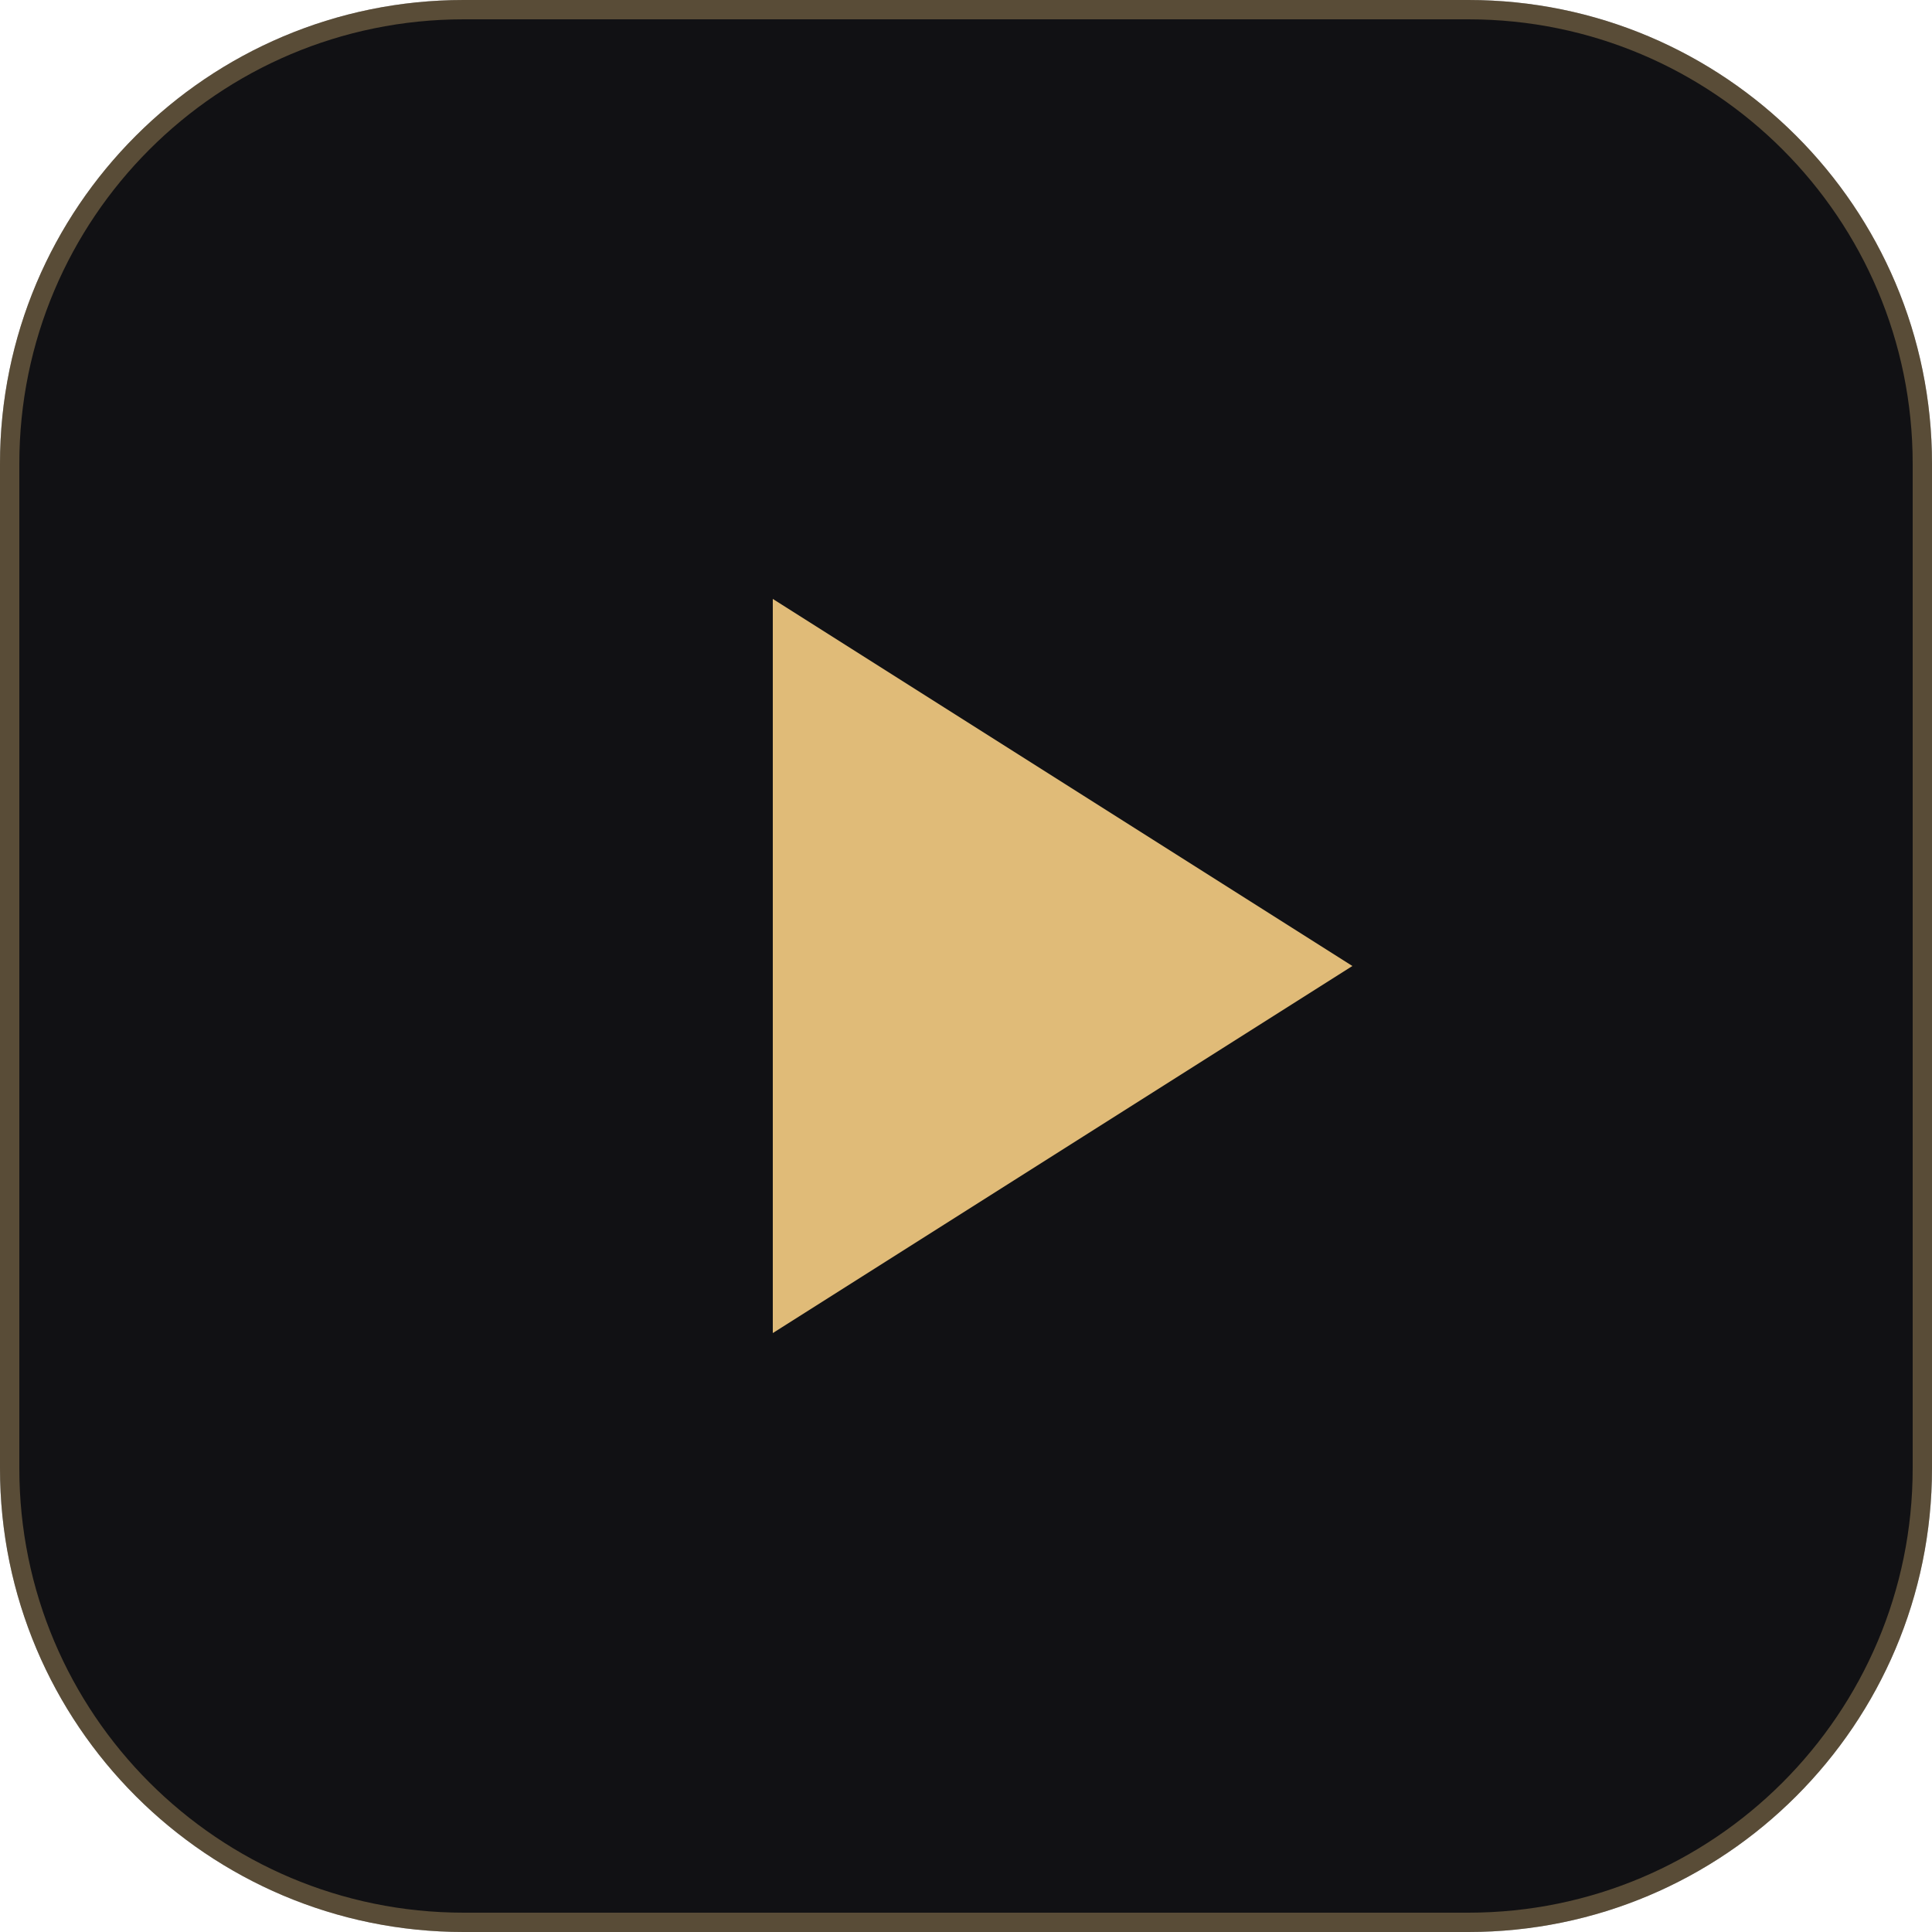
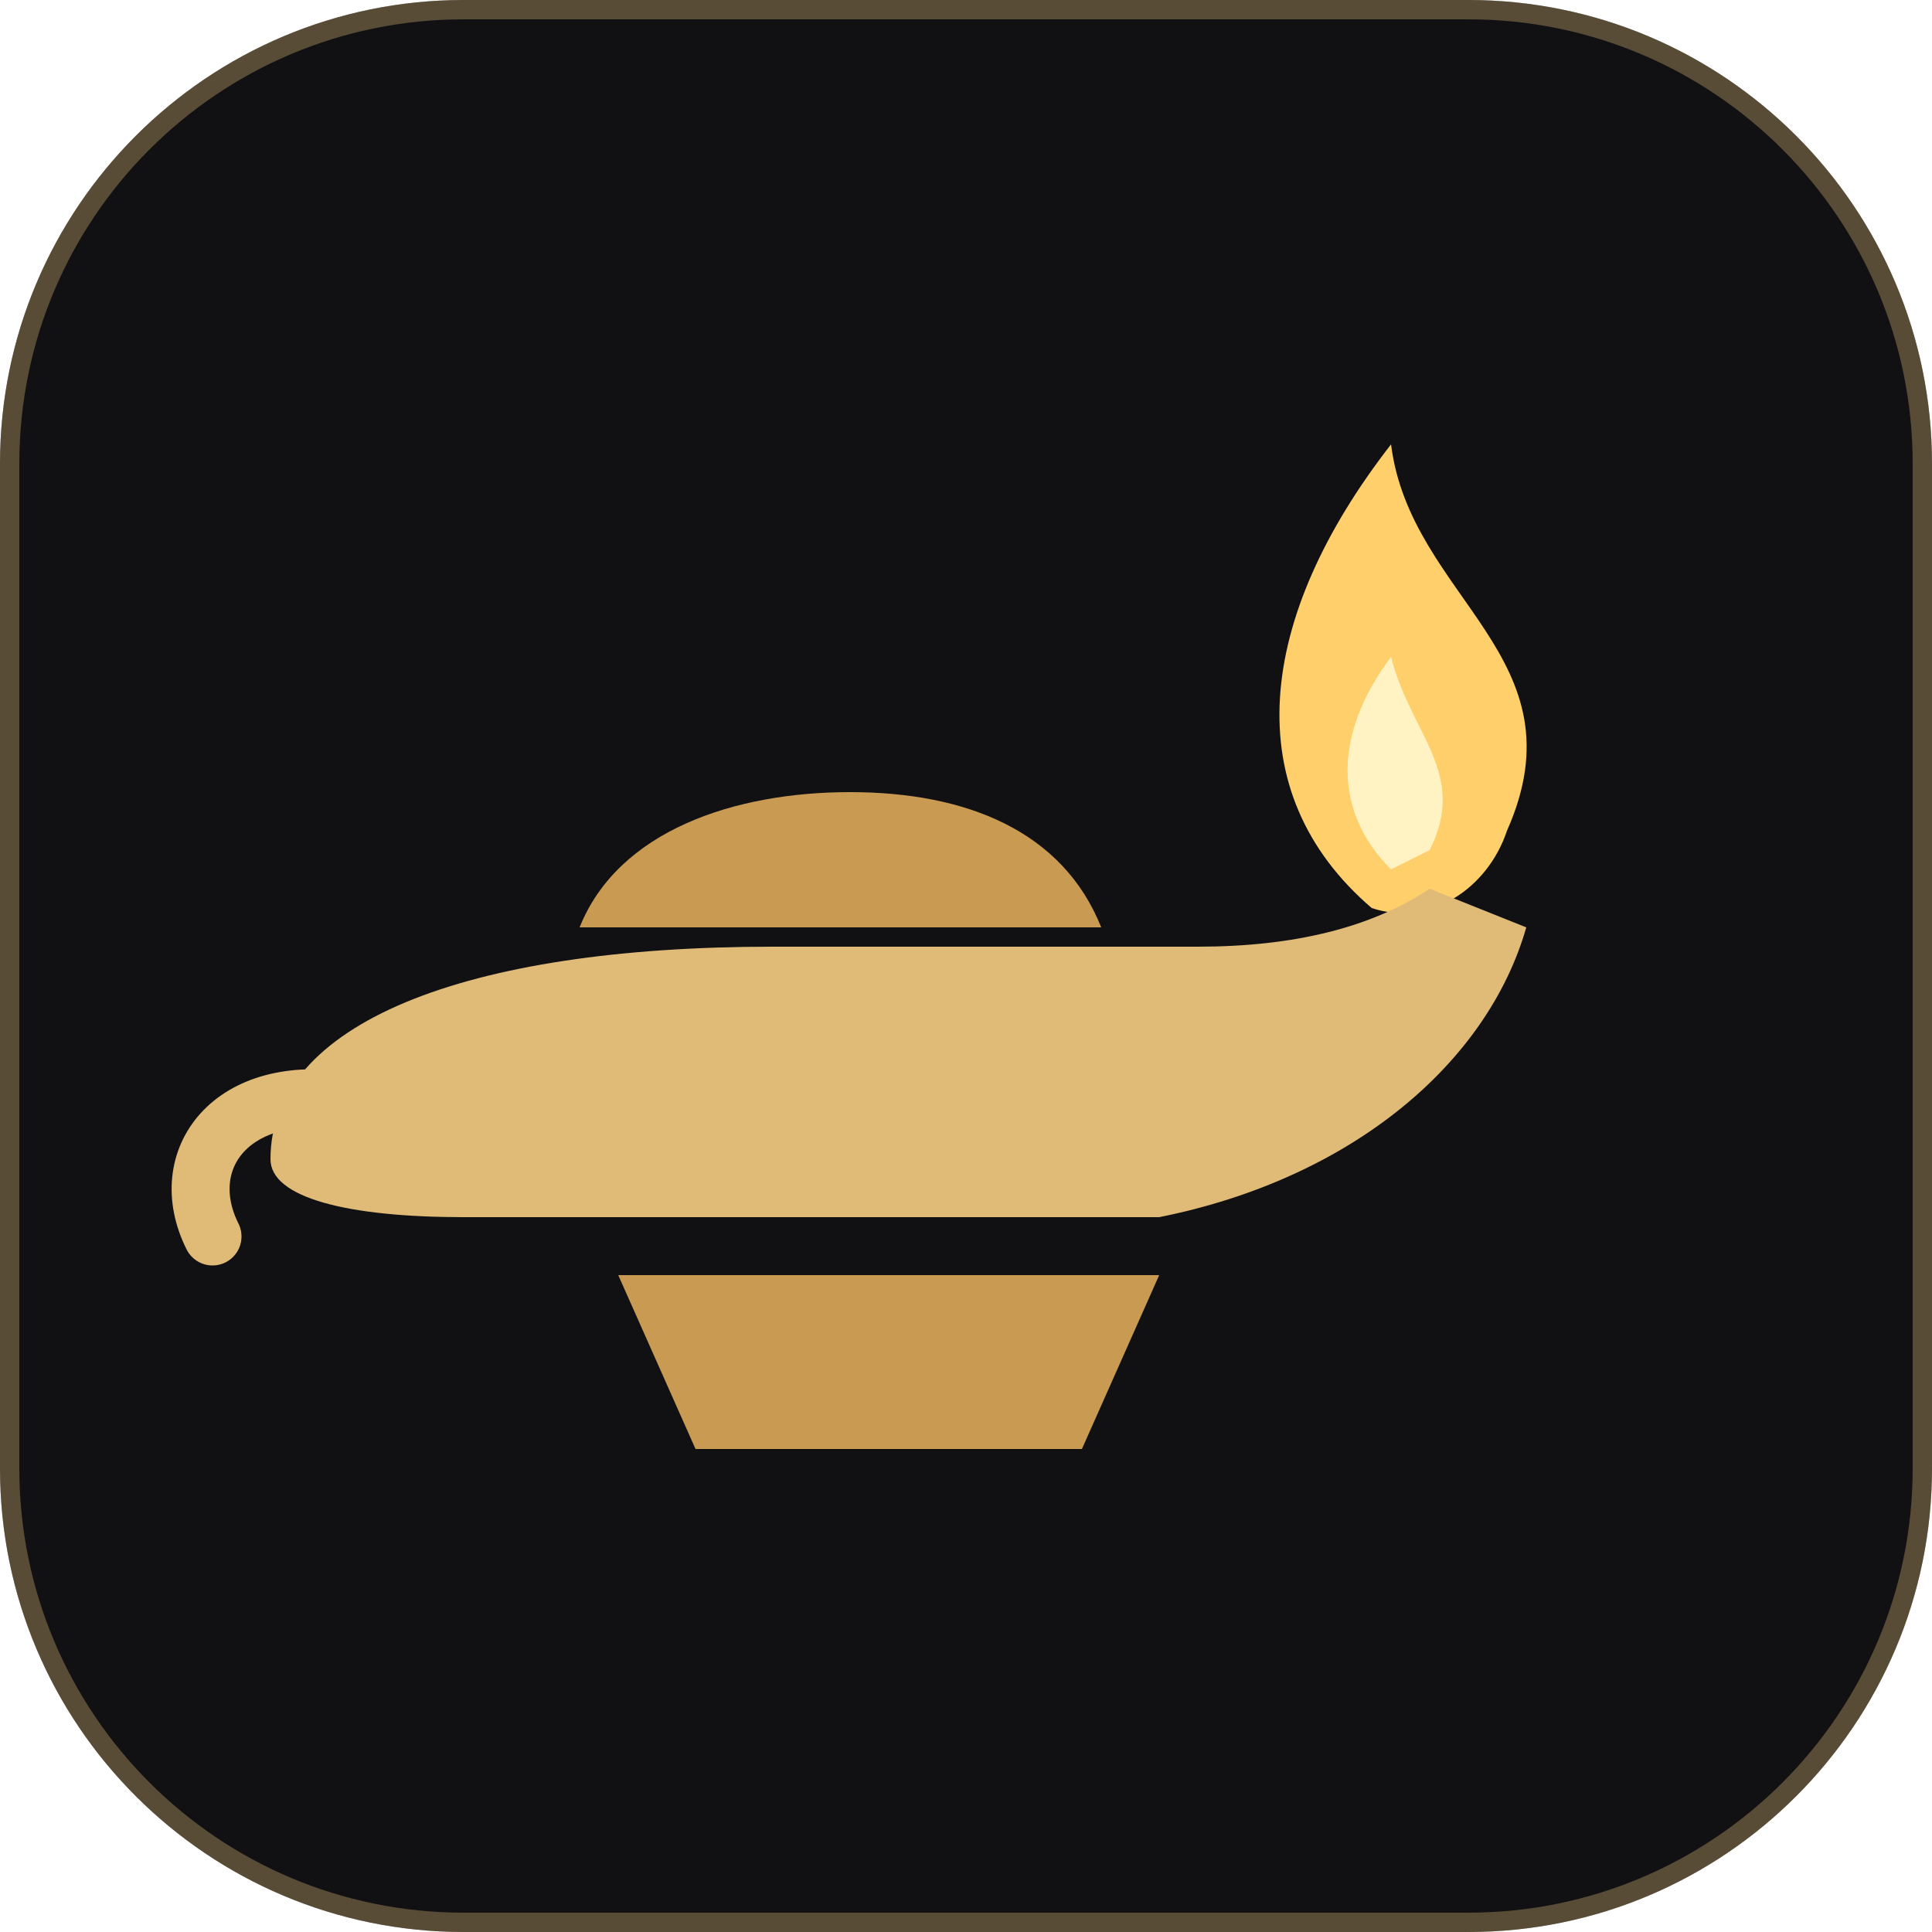
<svg xmlns="http://www.w3.org/2000/svg" viewBox="0 0 100 100">
  <rect width="100" height="100" rx="24" fill="#111114" />
  <rect x="0.5" y="0.5" width="99" height="99" rx="23.5" fill="none" stroke="#e0bb78" stroke-opacity="0.35" />
-   <path d="M40 31l30 19-30 19z" fill="#e0bb78" />
+   <path d="M71 47c-7-6-6-15 1-24 1 8 10 11 6 20-1 3-4 5-7 4z" fill="#ffcf6b" />
+   <path d="M72 45c-3-3-3-7 0-11 1 4 4 6 2 10z" fill="#fff3c4" />
+   <path d="M14 60c0-7 10-11 26-11h22c5 0 9-1 12-3l5 2c-2 7-9 13-19 15H24c-6 0-10-1-10-3z" fill="#e0bb78" />
+   <path d="M30 48c2-5 8-7 14-7s11 2 13 7z" fill="#c99a52" />
+   <path d="M18 57c-6-1-9 3-7 7" fill="none" stroke="#e0bb78" stroke-width="3" stroke-linecap="round" />
+   <path d="M32 66h28l-4 9H36z" fill="#c99a52" />
</svg>
